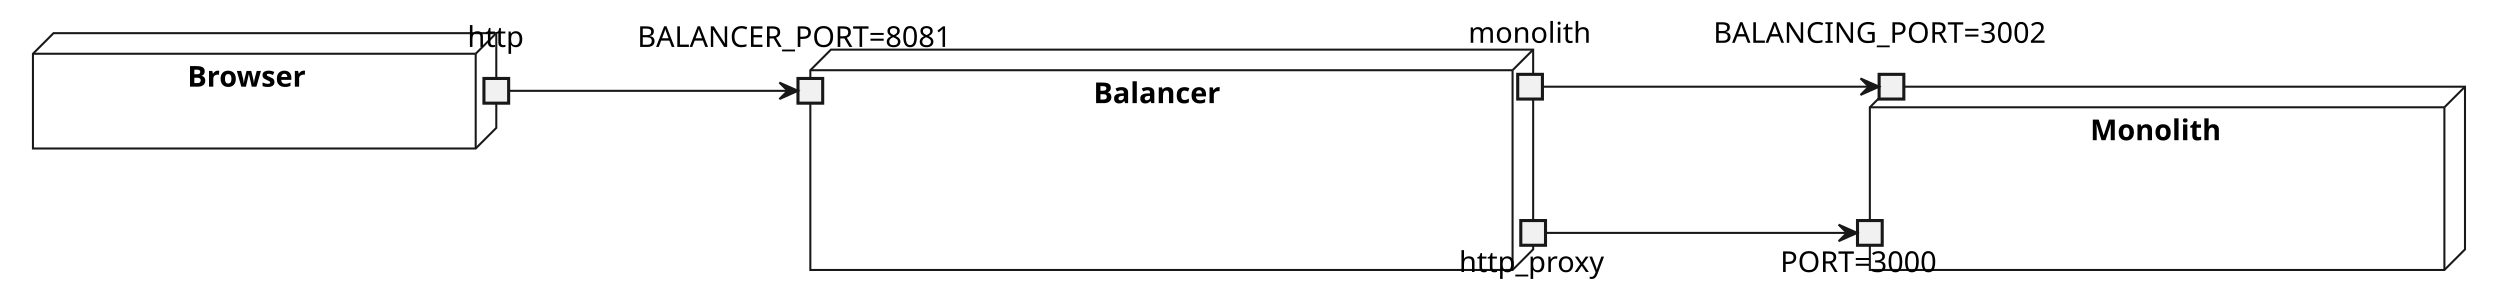
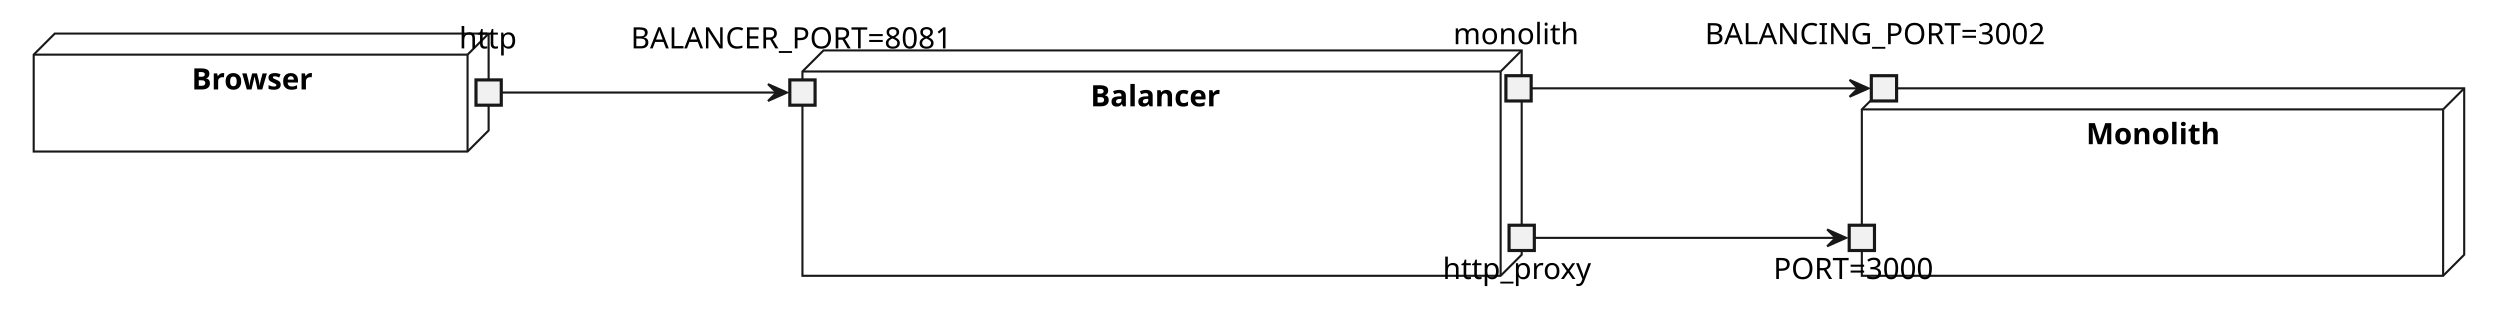
- <svg xmlns="http://www.w3.org/2000/svg" contentStyleType="text/css" height="148px" preserveAspectRatio="none" style="width:1214px;height:148px;background:#FFFFFF;" version="1.1" viewBox="0 0 1214 148" width="1214px" zoomAndPan="magnify">
+ <svg xmlns="http://www.w3.org/2000/svg" contentStyleType="text/css" height="147px" preserveAspectRatio="none" style="width:1187px;height:147px;background:#FFFFFF;" version="1.1" viewBox="0 0 1187 147" width="1187px" zoomAndPan="magnify">
  <defs />
  <g>
    <g id="cluster_Browser">
-       <polygon fill="none" points="16,26.099,26,16.099,241,16.099,241,62.099,231,72.099,16,72.099,16,26.099" style="stroke:#181818;stroke-width:1.0;" />
-       <line style="stroke:#181818;stroke-width:1.0;" x1="231" x2="241" y1="26.099" y2="16.099" />
-       <line style="stroke:#181818;stroke-width:1.0;" x1="16" x2="231" y1="26.099" y2="26.099" />
-       <line style="stroke:#181818;stroke-width:1.0;" x1="231" x2="231" y1="26.099" y2="72.099" />
-       <text fill="#000000" font-family="sans-serif" font-size="14" font-weight="bold" lengthAdjust="spacing" textLength="67" x="91" y="42.094">Browser</text>
+       <polygon fill="none" points="16,25.941,26,15.941,232,15.941,232,61.941,222,71.941,16,71.941,16,25.941" style="stroke:#181818;stroke-width:1.0;" />
+       <line style="stroke:#181818;stroke-width:1.0;" x1="222" x2="232" y1="25.941" y2="15.941" />
+       <line style="stroke:#181818;stroke-width:1.0;" x1="16" x2="222" y1="25.941" y2="25.941" />
+       <line style="stroke:#181818;stroke-width:1.0;" x1="222" x2="222" y1="25.941" y2="71.941" />
+       <text fill="#000000" font-family="sans-serif" font-size="14" font-weight="bold" lengthAdjust="spacing" textLength="58" x="91" y="42.477">Browser</text>
    </g>
    <g id="cluster_Balancer">
-       <polygon fill="none" points="393.5,34.099,403.5,24.099,744.5,24.099,744.5,121.099,734.5,131.099,393.5,131.099,393.5,34.099" style="stroke:#181818;stroke-width:1.0;" />
-       <line style="stroke:#181818;stroke-width:1.0;" x1="734.5" x2="744.5" y1="34.099" y2="24.099" />
-       <line style="stroke:#181818;stroke-width:1.0;" x1="393.5" x2="734.5" y1="34.099" y2="34.099" />
-       <line style="stroke:#181818;stroke-width:1.0;" x1="734.5" x2="734.5" y1="34.099" y2="131.099" />
-       <text fill="#000000" font-family="sans-serif" font-size="14" font-weight="bold" lengthAdjust="spacing" textLength="68" x="531" y="50.094">Balancer</text>
+       <polygon fill="none" points="381,33.941,391,23.941,722.5,23.941,722.5,120.941,712.5,130.941,381,130.941,381,33.941" style="stroke:#181818;stroke-width:1.0;" />
+       <line style="stroke:#181818;stroke-width:1.0;" x1="712.5" x2="722.5" y1="33.941" y2="23.941" />
+       <line style="stroke:#181818;stroke-width:1.0;" x1="381" x2="712.5" y1="33.941" y2="33.941" />
+       <line style="stroke:#181818;stroke-width:1.0;" x1="712.5" x2="712.5" y1="33.941" y2="130.941" />
+       <text fill="#000000" font-family="sans-serif" font-size="14" font-weight="bold" lengthAdjust="spacing" textLength="60" x="517.75" y="50.477">Balancer</text>
    </g>
    <g id="cluster_Monolith">
-       <polygon fill="none" points="908,52.099,918,42.099,1197,42.099,1197,121.099,1187,131.099,908,131.099,908,52.099" style="stroke:#181818;stroke-width:1.0;" />
-       <line style="stroke:#181818;stroke-width:1.0;" x1="1187" x2="1197" y1="52.099" y2="42.099" />
-       <line style="stroke:#181818;stroke-width:1.0;" x1="908" x2="1187" y1="52.099" y2="52.099" />
-       <line style="stroke:#181818;stroke-width:1.0;" x1="1187" x2="1187" y1="52.099" y2="131.099" />
-       <text fill="#000000" font-family="sans-serif" font-size="14" font-weight="bold" lengthAdjust="spacing" textLength="67" x="1015" y="68.094">Monolith</text>
+       <polygon fill="none" points="884,51.941,894,41.941,1170,41.941,1170,120.941,1160,130.941,884,130.941,884,51.941" style="stroke:#181818;stroke-width:1.0;" />
+       <line style="stroke:#181818;stroke-width:1.0;" x1="1160" x2="1170" y1="51.941" y2="41.941" />
+       <line style="stroke:#181818;stroke-width:1.0;" x1="884" x2="1160" y1="51.941" y2="51.941" />
+       <line style="stroke:#181818;stroke-width:1.0;" x1="1160" x2="1160" y1="51.941" y2="130.941" />
+       <text fill="#000000" font-family="sans-serif" font-size="14" font-weight="bold" lengthAdjust="spacing" textLength="65" x="990.5" y="68.477">Monolith</text>
    </g>
-     <text fill="#000000" font-family="sans-serif" font-size="14" lengthAdjust="spacing" textLength="28" x="227" y="22.797">http</text>
-     <rect fill="#F1F1F1" height="12" style="stroke:#181818;stroke-width:1.5;" width="12" x="235" y="38.099" />
-     <text fill="#000000" font-family="sans-serif" font-size="14" lengthAdjust="spacing" textLength="168" x="309.5" y="22.797">BALANCER_PORT=8081</text>
-     <rect fill="#F1F1F1" height="12" style="stroke:#181818;stroke-width:1.5;" width="12" x="387.5" y="38.099" />
-     <text fill="#000000" font-family="sans-serif" font-size="14" lengthAdjust="spacing" textLength="72" x="708.5" y="132.094">http_proxy</text>
-     <rect fill="#F1F1F1" height="12" style="stroke:#181818;stroke-width:1.5;" width="12" x="738.5" y="107.099" />
-     <text fill="#000000" font-family="sans-serif" font-size="14" lengthAdjust="spacing" textLength="60" x="713" y="20.797">monolith</text>
-     <rect fill="#F1F1F1" height="12" style="stroke:#181818;stroke-width:1.5;" width="12" x="737" y="36.099" />
-     <text fill="#000000" font-family="sans-serif" font-size="14" lengthAdjust="spacing" textLength="87" x="864.5" y="132.094">PORT=3000</text>
-     <rect fill="#F1F1F1" height="12" style="stroke:#181818;stroke-width:1.5;" width="12" x="902" y="107.099" />
-     <text fill="#000000" font-family="sans-serif" font-size="14" lengthAdjust="spacing" textLength="173" x="832" y="20.797">BALANCING_PORT=3002</text>
-     <rect fill="#F1F1F1" height="12" style="stroke:#181818;stroke-width:1.5;" width="12" x="912.5" y="36.099" />
+     <text fill="#000000" font-family="sans-serif" font-size="14" lengthAdjust="spacing" textLength="28" x="218" y="22.988">http</text>
+     <rect fill="#F1F1F1" height="12" style="stroke:#181818;stroke-width:1.5;" width="12" x="226" y="37.941" />
+     <text fill="#000000" font-family="sans-serif" font-size="14" lengthAdjust="spacing" textLength="163" x="299.5" y="22.988">BALANCER_PORT=8081</text>
+     <rect fill="#F1F1F1" height="12" style="stroke:#181818;stroke-width:1.5;" width="12" x="375" y="37.941" />
+     <text fill="#000000" font-family="sans-serif" font-size="14" lengthAdjust="spacing" textLength="75" x="685" y="132.477">http_proxy</text>
+     <rect fill="#F1F1F1" height="12" style="stroke:#181818;stroke-width:1.5;" width="12" x="716.5" y="106.941" />
+     <text fill="#000000" font-family="sans-serif" font-size="14" lengthAdjust="spacing" textLength="62" x="690" y="20.988">monolith</text>
+     <rect fill="#F1F1F1" height="12" style="stroke:#181818;stroke-width:1.5;" width="12" x="715" y="35.941" />
+     <text fill="#000000" font-family="sans-serif" font-size="14" lengthAdjust="spacing" textLength="84" x="842" y="132.477">PORT=3000</text>
+     <rect fill="#F1F1F1" height="12" style="stroke:#181818;stroke-width:1.5;" width="12" x="878" y="106.941" />
+     <text fill="#000000" font-family="sans-serif" font-size="14" lengthAdjust="spacing" textLength="170" x="809.5" y="20.988">BALANCING_PORT=3002</text>
+     <rect fill="#F1F1F1" height="12" style="stroke:#181818;stroke-width:1.5;" width="12" x="888.5" y="35.941" />
    <g id="link_http_BALANCER_PORT">
-       <path d="M247.02,44.099 C268.42,44.099 352.22,44.099 382.24,44.099 " fill="none" id="http-to-BALANCER_PORT" style="stroke:#181818;stroke-width:1.0;" />
-       <polygon fill="#181818" points="387.49,44.099,378.49,40.099,382.49,44.099,378.49,48.099,387.49,44.099" style="stroke:#181818;stroke-width:1.0;" />
+       <path d="M238.25,43.941 C259.44,43.941 338.96,43.941 368.96,43.941 " fill="none" id="http-to-BALANCER_PORT" style="stroke:#181818;stroke-width:1.0;" />
+       <polygon fill="#181818" points="373.65,43.941,364.65,39.941,368.65,43.941,364.65,47.941,373.65,43.941" style="stroke:#181818;stroke-width:1.0;" />
    </g>
    <g id="link_http_proxy_PORT">
-       <path d="M750.66,113.099 C772.47,113.099 864.77,113.099 896.63,113.099 " fill="none" id="http_proxy-to-PORT" style="stroke:#181818;stroke-width:1.0;" />
-       <polygon fill="#181818" points="901.85,113.099,892.85,109.099,896.85,113.099,892.85,117.099,901.85,113.099" style="stroke:#181818;stroke-width:1.0;" />
+       <path d="M728.25,112.941 C749.01,112.941 839.93,112.941 871.87,112.941 " fill="none" id="http_proxy-to-PORT" style="stroke:#181818;stroke-width:1.0;" />
+       <polygon fill="#181818" points="876.53,112.941,867.53,108.941,871.53,112.941,867.53,116.941,876.53,112.941" style="stroke:#181818;stroke-width:1.0;" />
    </g>
    <g id="link_monolith_BALANCING_PORT">
-       <path d="M749.01,42.099 C772.75,42.099 874.26,42.099 907.16,42.099 " fill="none" id="monolith-to-BALANCING_PORT" style="stroke:#181818;stroke-width:1.0;" />
-       <polygon fill="#181818" points="912.47,42.099,903.47,38.099,907.47,42.099,903.47,46.099,912.47,42.099" style="stroke:#181818;stroke-width:1.0;" />
+       <path d="M726.96,41.941 C750.21,41.941 848.6,41.941 882.48,41.941 " fill="none" id="monolith-to-BALANCING_PORT" style="stroke:#181818;stroke-width:1.0;" />
+       <polygon fill="#181818" points="887.17,41.941,878.17,37.941,882.17,41.941,878.17,45.941,887.17,41.941" style="stroke:#181818;stroke-width:1.0;" />
    </g>
  </g>
</svg>
